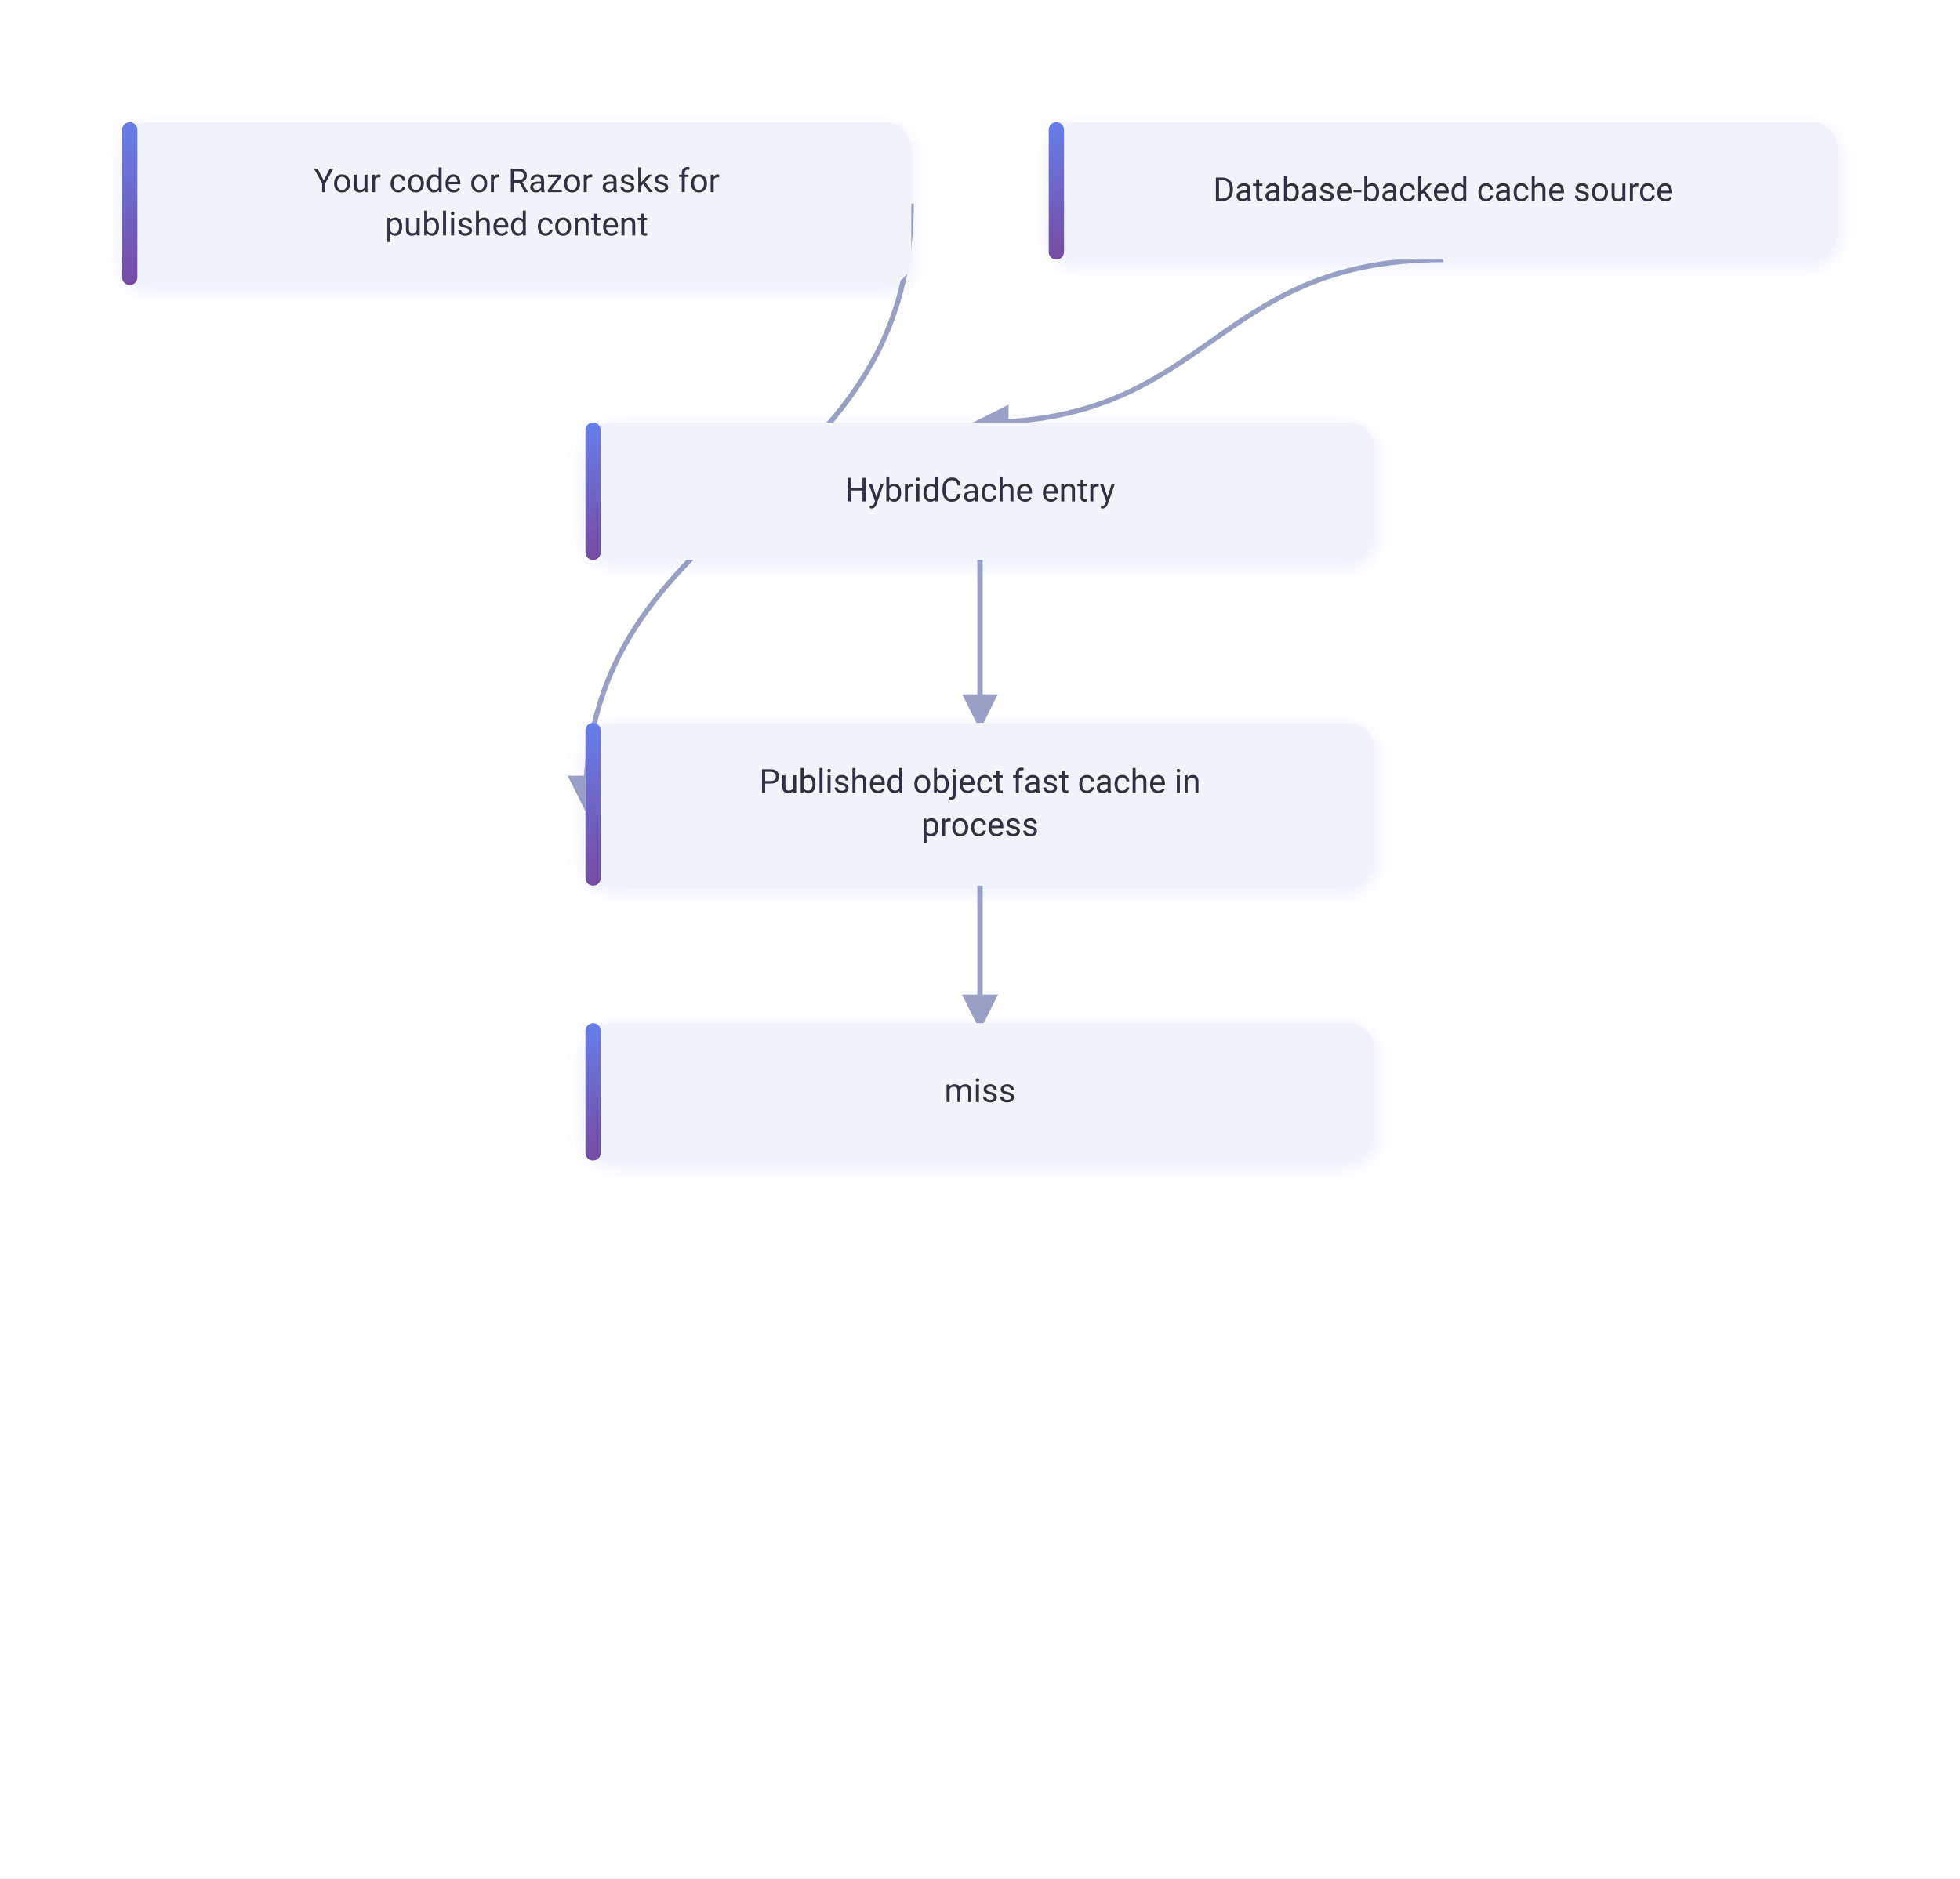
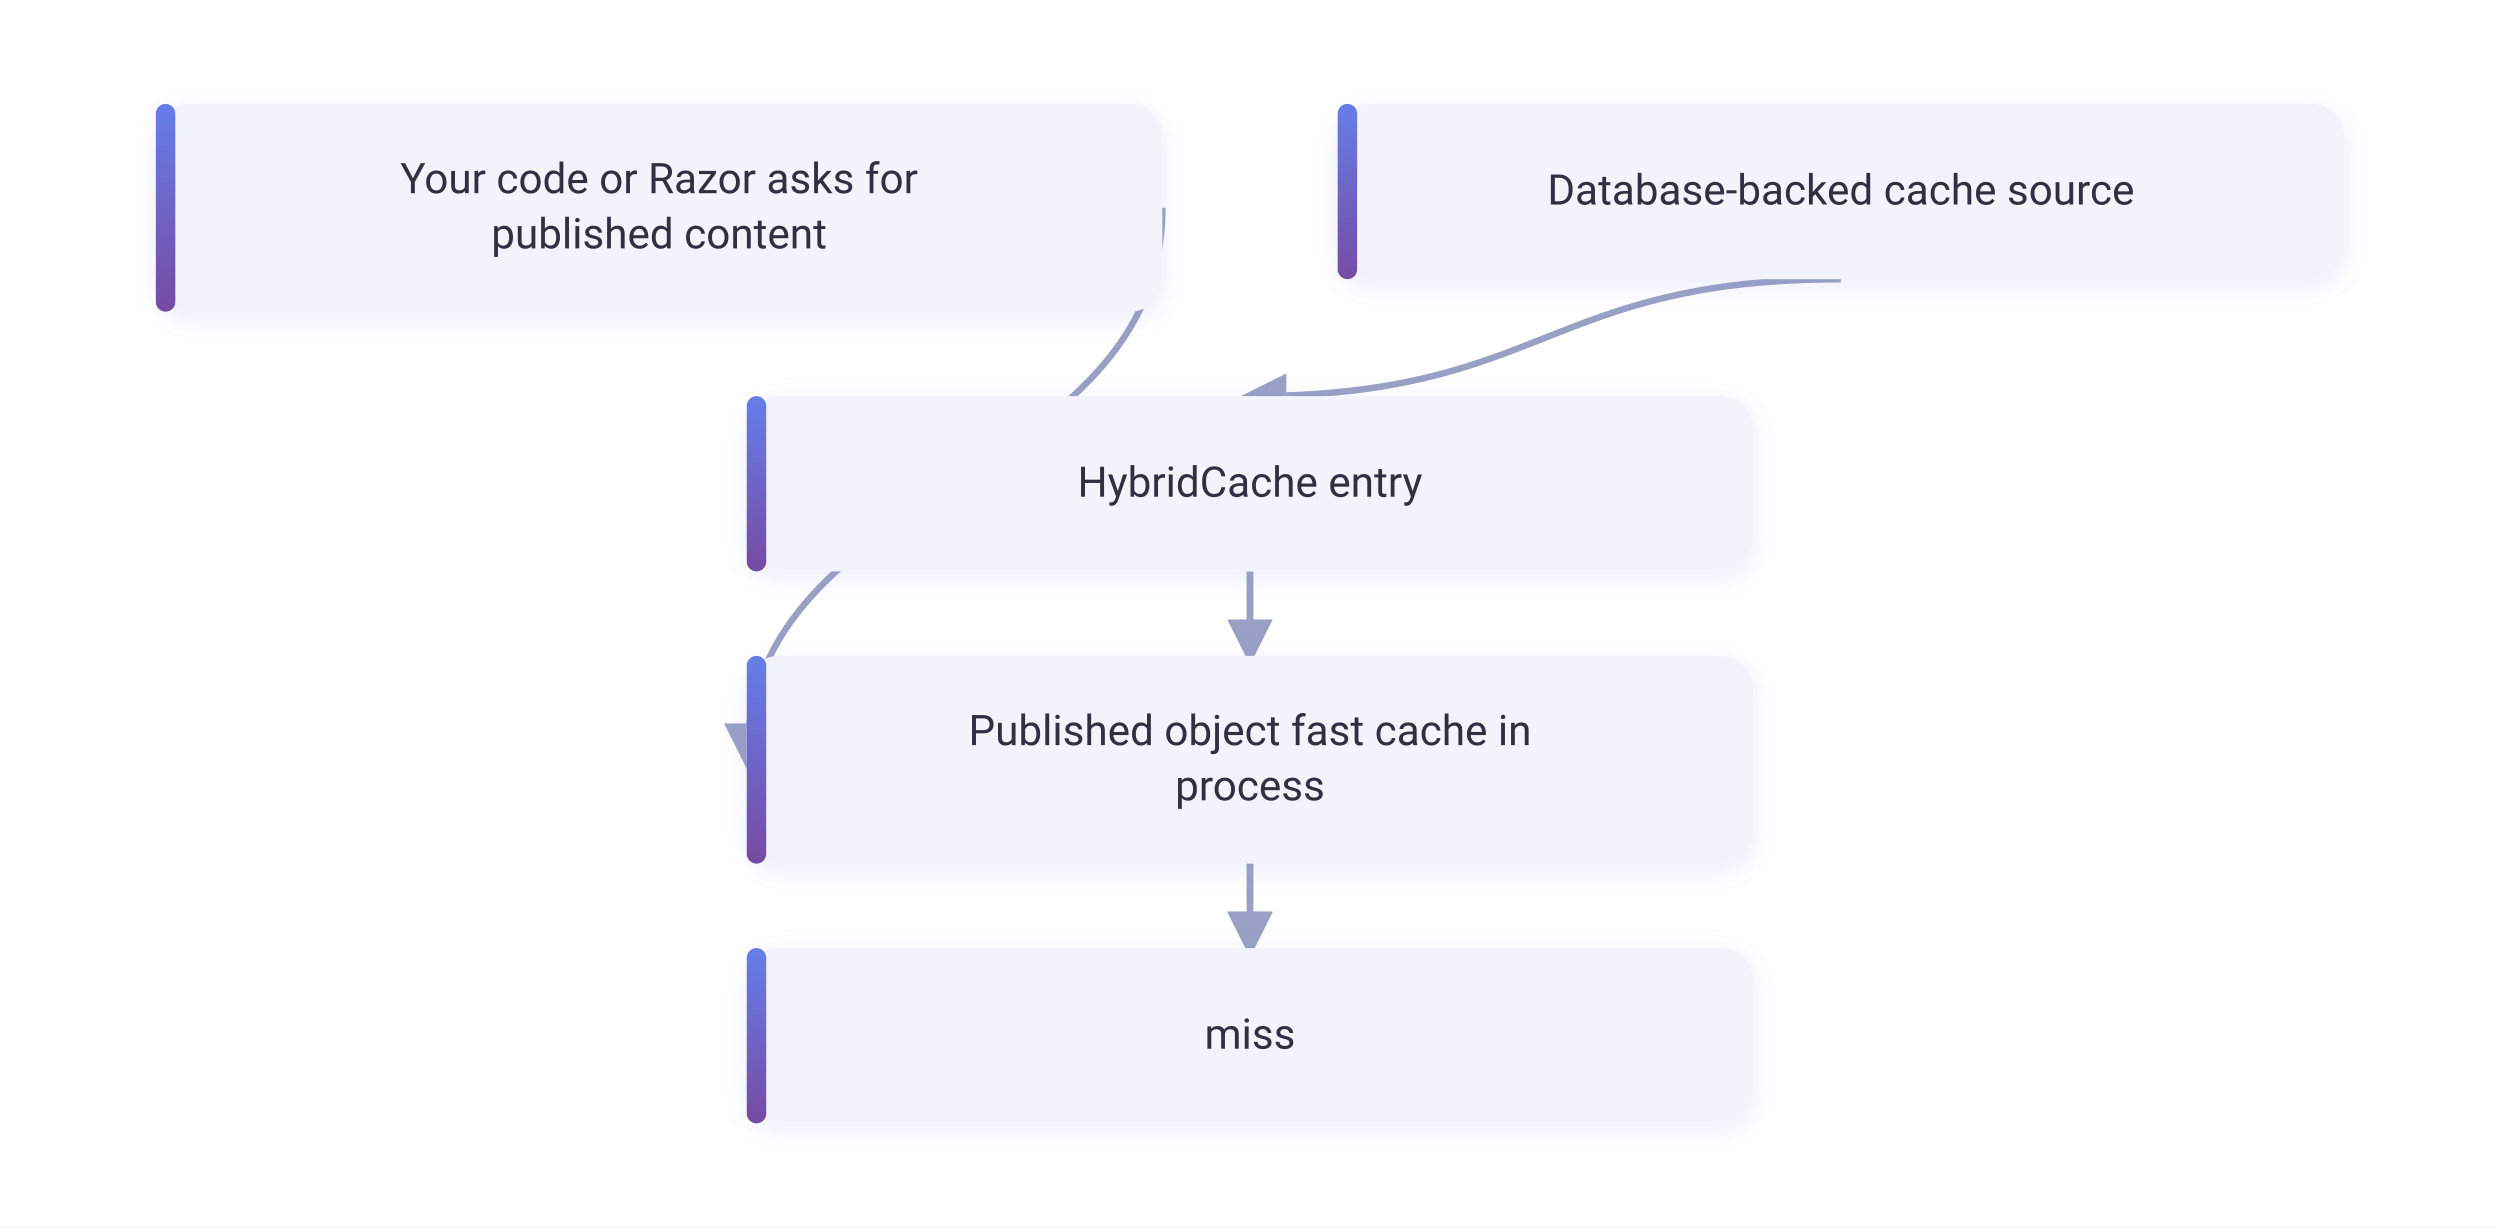
- <svg xmlns="http://www.w3.org/2000/svg" viewBox="0 0 770 738" font-family="-apple-system, BlinkMacSystemFont, 'Segoe UI', Roboto, sans-serif">
+ <svg xmlns="http://www.w3.org/2000/svg" viewBox="0 0 770 378" font-family="-apple-system, BlinkMacSystemFont, 'Segoe UI', Roboto, sans-serif">
  <defs>
    <linearGradient id="lineGrad" x1="0" y1="0" x2="0" y2="1">
      <stop offset="0%" stop-color="#667eea" />
      <stop offset="100%" stop-color="#764ba2" />
    </linearGradient>
    <filter id="soft" x="-20%" y="-20%" width="140%" height="140%">
      <feDropShadow dx="0" dy="2" stdDeviation="4" flood-color="#667eea" flood-opacity="0.14" />
    </filter>
    <marker id="arrow" viewBox="0 0 10 10" refX="8" refY="5" markerWidth="7" markerHeight="7" orient="auto-start-reverse">
      <path d="M0,0 L10,5 L0,10 z" fill="#9aa0c4" />
    </marker>
  </defs>
-   <rect width="770" height="738" fill="white" />
-   <path d="M358,80 C358,198 230,198 230,316" stroke="#9aa0c4" stroke-width="2" fill="none" marker-end="url(#arrow)" />
-   <path d="M385,348 C385,375 385,375 385,402" stroke="#9aa0c4" stroke-width="2" fill="none" marker-end="url(#arrow)" />
-   <path d="M385,220 C385,311 385,311 385,402" stroke="#9aa0c4" stroke-width="2" fill="none" marker-end="url(#arrow)" />
-   <path d="M567,102 C476,102 476,166 385,166" stroke="#9aa0c4" stroke-width="2" fill="none" marker-end="url(#arrow)" />
-   <path d="M385,220 C385,252 385,252 385,284" stroke="#9aa0c4" stroke-width="2" fill="none" marker-end="url(#arrow)" />
-   <rect x="48" y="48" width="310" height="64" rx="10" fill="#f3f4fb" stroke="none" stroke-width="0" filter="url(#soft)" />
-   <rect x="48" y="48" width="6" height="64" rx="3" fill="url(#lineGrad)" />
-   <text x="203" y="75.5" text-anchor="middle" font-size="13" font-weight="400" fill="#2f3142">Your code or Razor asks for</text>
-   <text x="203" y="92.5" text-anchor="middle" font-size="13" font-weight="400" fill="#2f3142">published content</text>
-   <rect x="230" y="284" width="310" height="64" rx="10" fill="#f3f4fb" stroke="none" stroke-width="0" filter="url(#soft)" />
-   <rect x="230" y="284" width="6" height="64" rx="3" fill="url(#lineGrad)" />
-   <text x="385" y="311.5" text-anchor="middle" font-size="13" font-weight="400" fill="#2f3142">Published object fast cache in</text>
-   <text x="385" y="328.5" text-anchor="middle" font-size="13" font-weight="400" fill="#2f3142">process</text>
-   <rect x="230" y="166" width="310" height="54" rx="10" fill="#f3f4fb" stroke="none" stroke-width="0" filter="url(#soft)" />
-   <rect x="230" y="166" width="6" height="54" rx="3" fill="url(#lineGrad)" />
-   <text x="385" y="197" text-anchor="middle" font-size="13" font-weight="400" fill="#2f3142">HybridCache entry</text>
-   <rect x="230" y="402" width="310" height="54" rx="10" fill="#f3f4fb" stroke="none" stroke-width="0" filter="url(#soft)" />
-   <rect x="230" y="402" width="6" height="54" rx="3" fill="url(#lineGrad)" />
-   <text x="385" y="433" text-anchor="middle" font-size="13" font-weight="400" fill="#2f3142">miss</text>
-   <rect x="412" y="48" width="310" height="54" rx="10" fill="#f3f4fb" stroke="none" stroke-width="0" filter="url(#soft)" />
-   <rect x="412" y="48" width="6" height="54" rx="3" fill="url(#lineGrad)" />
-   <text x="567" y="79" text-anchor="middle" font-size="13" font-weight="400" fill="#2f3142">Database-backed cache source</text>
+   <rect width="770" height="378" fill="white" />
+   <path d="M358,64 C358,149 230,149 230,234" stroke="#9aa0c4" stroke-width="2" fill="none" marker-end="url(#arrow)" />
+   <path d="M385,266 C385,279 385,279 385,292" stroke="#9aa0c4" stroke-width="2" fill="none" marker-end="url(#arrow)" />
+   <path d="M385,176 C385,234 385,234 385,292" stroke="#9aa0c4" stroke-width="2" fill="none" marker-end="url(#arrow)" />
+   <path d="M567,86 C476,86 476,122 385,122" stroke="#9aa0c4" stroke-width="2" fill="none" marker-end="url(#arrow)" />
+   <path d="M385,176 C385,189 385,189 385,202" stroke="#9aa0c4" stroke-width="2" fill="none" marker-end="url(#arrow)" />
+   <rect x="48" y="32" width="310" height="64" rx="10" fill="#f3f4fb" stroke="none" stroke-width="0" filter="url(#soft)" />
+   <rect x="48" y="32" width="6" height="64" rx="3" fill="url(#lineGrad)" />
+   <text x="203" y="59.5" text-anchor="middle" font-size="13" font-weight="400" fill="#2f3142">Your code or Razor asks for</text>
+   <text x="203" y="76.5" text-anchor="middle" font-size="13" font-weight="400" fill="#2f3142">published content</text>
+   <rect x="230" y="202" width="310" height="64" rx="10" fill="#f3f4fb" stroke="none" stroke-width="0" filter="url(#soft)" />
+   <rect x="230" y="202" width="6" height="64" rx="3" fill="url(#lineGrad)" />
+   <text x="385" y="229.5" text-anchor="middle" font-size="13" font-weight="400" fill="#2f3142">Published object fast cache in</text>
+   <text x="385" y="246.5" text-anchor="middle" font-size="13" font-weight="400" fill="#2f3142">process</text>
+   <rect x="230" y="122" width="310" height="54" rx="10" fill="#f3f4fb" stroke="none" stroke-width="0" filter="url(#soft)" />
+   <rect x="230" y="122" width="6" height="54" rx="3" fill="url(#lineGrad)" />
+   <text x="385" y="153" text-anchor="middle" font-size="13" font-weight="400" fill="#2f3142">HybridCache entry</text>
+   <rect x="230" y="292" width="310" height="54" rx="10" fill="#f3f4fb" stroke="none" stroke-width="0" filter="url(#soft)" />
+   <rect x="230" y="292" width="6" height="54" rx="3" fill="url(#lineGrad)" />
+   <text x="385" y="323" text-anchor="middle" font-size="13" font-weight="400" fill="#2f3142">miss</text>
+   <rect x="412" y="32" width="310" height="54" rx="10" fill="#f3f4fb" stroke="none" stroke-width="0" filter="url(#soft)" />
+   <rect x="412" y="32" width="6" height="54" rx="3" fill="url(#lineGrad)" />
+   <text x="567" y="63" text-anchor="middle" font-size="13" font-weight="400" fill="#2f3142">Database-backed cache source</text>
</svg>
